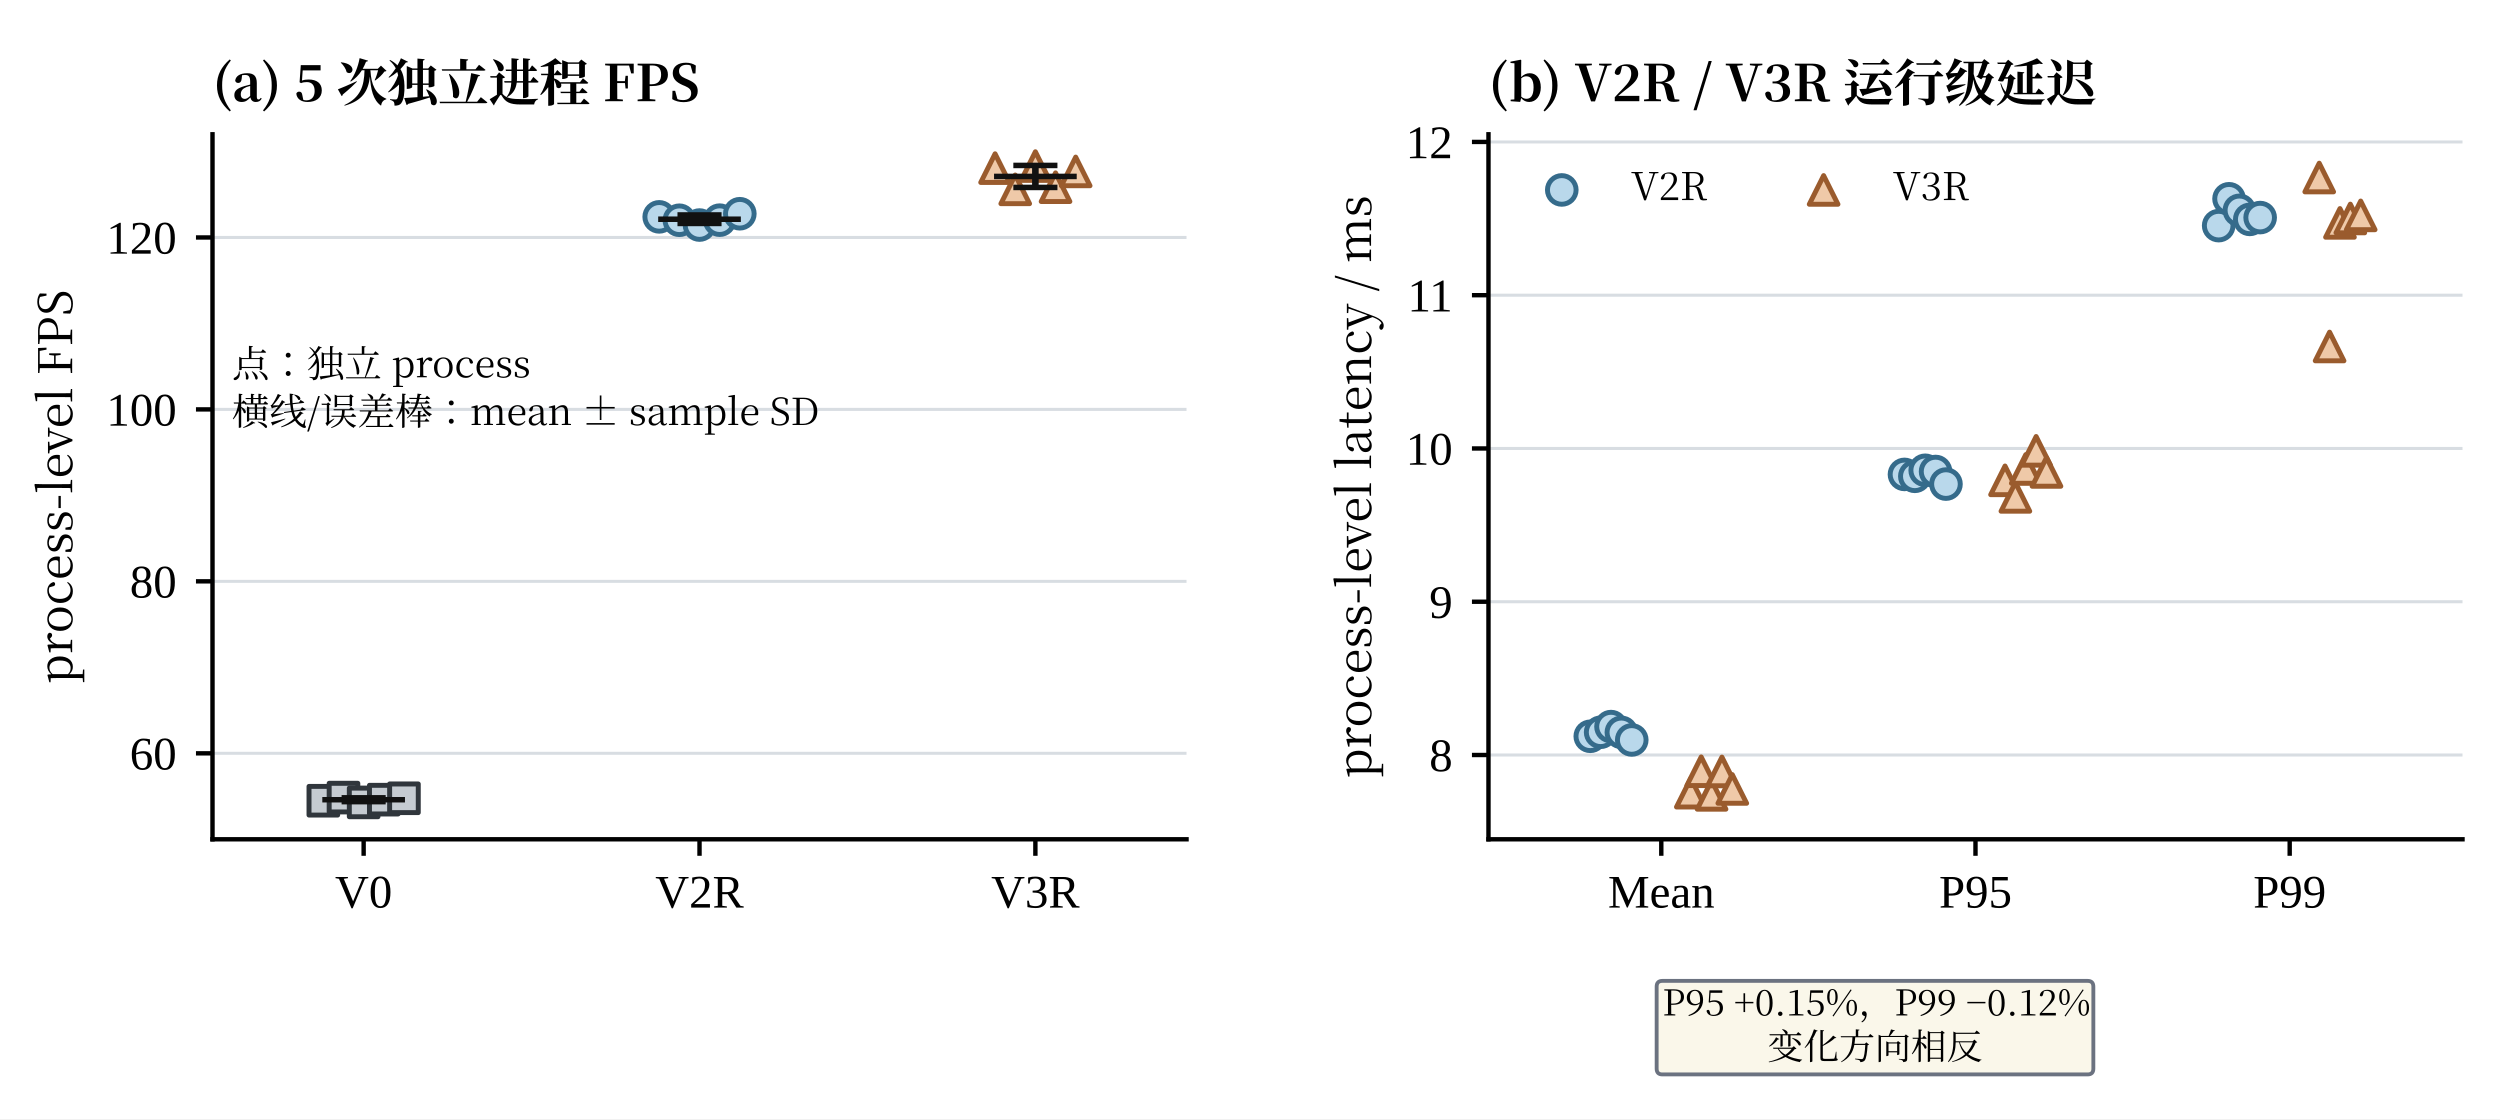
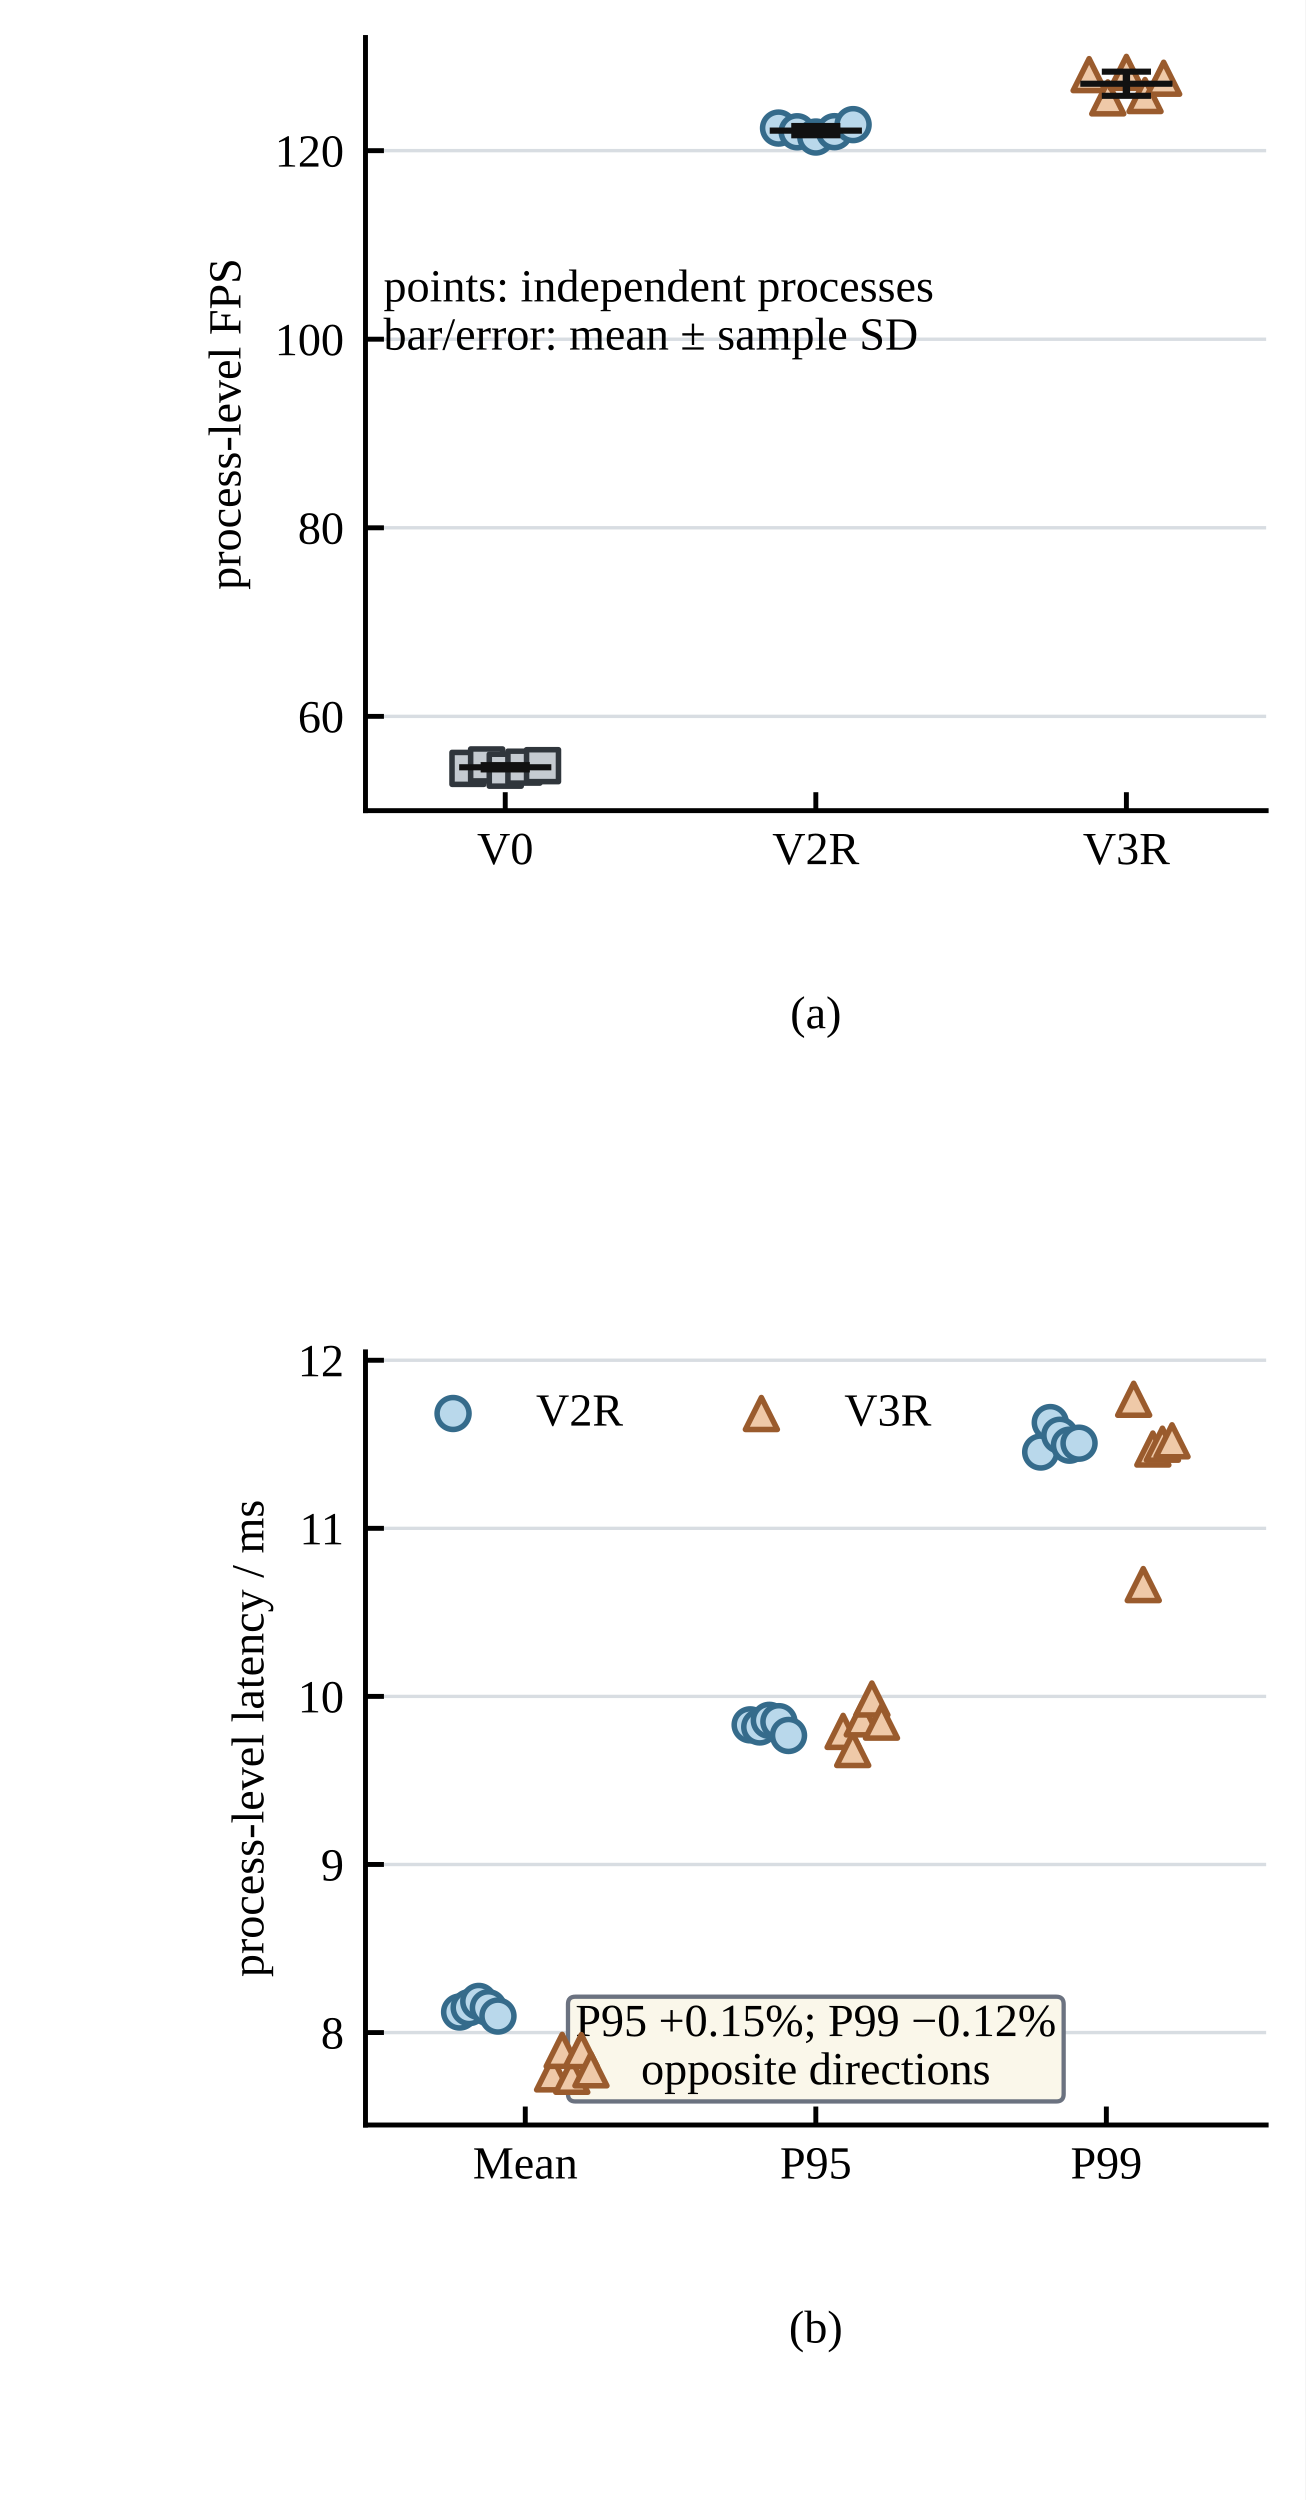
- <svg xmlns="http://www.w3.org/2000/svg" xmlns:xlink="http://www.w3.org/1999/xlink" width="453.6pt" height="203.04pt" viewBox="0 0 453.6 203.04" version="1.1">
+ <svg xmlns="http://www.w3.org/2000/svg" xmlns:xlink="http://www.w3.org/1999/xlink" width="212.4pt" height="406.8pt" viewBox="0 0 212.4 406.8" version="1.1">
  <defs>
    <style type="text/css">*{stroke-linejoin: round; stroke-linecap: butt}</style>
  </defs>
  <g id="figure_1">
    <g id="patch_1">
-       <path d="M 0 203.04 L 453.6 203.04 L 453.6 0 L 0 0 z " style="fill: #ffffff" />
+       <path d="M 0 406.8 L 212.4 406.8 L 212.4 0 L 0 0 z " style="fill: #ffffff" />
    </g>
    <g id="axes_1">
      <g id="patch_2">
-         <path d="M 38.556 152.28 L 215.283 152.28 L 215.283 24.365 L 38.556 24.365 z " style="fill: #ffffff" />
+         <path d="M 59.472 131.909 L 206.028 131.909 L 206.028 6.102 L 59.472 6.102 z " style="fill: #ffffff" />
      </g>
      <g id="matplotlib.axis_1">
        <g id="xtick_1">
          <g id="line2d_1">
            <defs>
-               <path id="ma5ec63868d" d="M 0 0 L 0 3 " style="stroke: #000000; stroke-width: 0.8" />
+               <path id="m0023234e5d" d="M 0 0 L 0 -3 " style="stroke: #000000; stroke-width: 0.8" />
            </defs>
            <g>
-               <use xlink:href="#ma5ec63868d" x="65.979" y="152.28" style="stroke: #000000; stroke-width: 0.8" />
+               <use xlink:href="#m0023234e5d" x="82.213" y="131.909" style="stroke: #000000; stroke-width: 0.8" />
            </g>
          </g>
          <g id="text_1">
-             <text style="font: 8.5px 'Liberation Serif'; text-anchor: middle" x="65.979" y="164.678" transform="rotate(-0, 65.9792, 164.6782)">V0</text>
+             <text style="font: 7.5px 'Liberation Serif'; text-anchor: middle" x="82.213" y="140.613" transform="rotate(-0, 82.21345, 140.613)">V0</text>
          </g>
        </g>
        <g id="xtick_2">
          <g id="line2d_2">
            <g>
-               <use xlink:href="#ma5ec63868d" x="126.92" y="152.28" style="stroke: #000000; stroke-width: 0.8" />
+               <use xlink:href="#m0023234e5d" x="132.75" y="131.909" style="stroke: #000000; stroke-width: 0.8" />
            </g>
          </g>
          <g id="text_2">
-             <text style="font: 8.5px 'Liberation Serif'; text-anchor: middle" x="126.92" y="164.678" transform="rotate(-0, 126.9196, 164.6782)">V2R</text>
+             <text style="font: 7.5px 'Liberation Serif'; text-anchor: middle" x="132.75" y="140.613" transform="rotate(-0, 132.75, 140.613)">V2R</text>
          </g>
        </g>
        <g id="xtick_3">
          <g id="line2d_3">
            <g>
-               <use xlink:href="#ma5ec63868d" x="187.86" y="152.28" style="stroke: #000000; stroke-width: 0.8" />
+               <use xlink:href="#m0023234e5d" x="183.287" y="131.909" style="stroke: #000000; stroke-width: 0.8" />
            </g>
          </g>
          <g id="text_3">
-             <text style="font: 8.5px 'Liberation Serif'; text-anchor: middle" x="187.86" y="164.678" transform="rotate(-0, 187.8601, 164.6782)">V3R</text>
+             <text style="font: 7.5px 'Liberation Serif'; text-anchor: middle" x="183.287" y="140.613" transform="rotate(-0, 183.2866, 140.613)">V3R</text>
          </g>
        </g>
      </g>
      <g id="matplotlib.axis_2">
        <g id="ytick_1">
          <g id="line2d_4">
-             <path d="M 38.556 136.681 L 215.283 136.681 " clip-path="url(#pd554167b15)" style="fill: none; stroke: #d8dde2; stroke-width: 0.55; stroke-linecap: square" />
+             <path d="M 59.472 116.566 L 206.028 116.566 " clip-path="url(#p6557d87ed0)" style="fill: none; stroke: #d8dde2; stroke-width: 0.55; stroke-linecap: square" />
          </g>
          <g id="line2d_5">
            <defs>
-               <path id="m81c43b82bd" d="M 0 0 L -3 0 " style="stroke: #000000; stroke-width: 0.8" />
+               <path id="m6fb8952f0e" d="M 0 0 L 3 0 " style="stroke: #000000; stroke-width: 0.8" />
            </defs>
            <g>
-               <use xlink:href="#m81c43b82bd" x="38.556" y="136.681" style="stroke: #000000; stroke-width: 0.8" />
+               <use xlink:href="#m6fb8952f0e" x="59.472" y="116.566" style="stroke: #000000; stroke-width: 0.8" />
            </g>
          </g>
          <g id="text_4">
-             <text style="font: 8.5px 'Liberation Serif'; text-anchor: end" x="32.056" y="139.63" transform="rotate(-0, 32.056, 139.6297)">60</text>
+             <text style="font: 7.5px 'Liberation Serif'; text-anchor: end" x="55.972" y="119.169" transform="rotate(-0, 55.972, 119.1685)">60</text>
          </g>
        </g>
        <g id="ytick_2">
          <g id="line2d_6">
-             <path d="M 38.556 105.482 L 215.283 105.482 " clip-path="url(#pd554167b15)" style="fill: none; stroke: #d8dde2; stroke-width: 0.55; stroke-linecap: square" />
+             <path d="M 59.472 85.882 L 206.028 85.882 " clip-path="url(#p6557d87ed0)" style="fill: none; stroke: #d8dde2; stroke-width: 0.55; stroke-linecap: square" />
          </g>
          <g id="line2d_7">
            <g>
-               <use xlink:href="#m81c43b82bd" x="38.556" y="105.482" style="stroke: #000000; stroke-width: 0.8" />
+               <use xlink:href="#m6fb8952f0e" x="59.472" y="85.882" style="stroke: #000000; stroke-width: 0.8" />
            </g>
          </g>
          <g id="text_5">
-             <text style="font: 8.5px 'Liberation Serif'; text-anchor: end" x="32.056" y="108.431" transform="rotate(-0, 32.056, 108.4309)">80</text>
+             <text style="font: 7.5px 'Liberation Serif'; text-anchor: end" x="55.972" y="88.484" transform="rotate(-0, 55.972, 88.48399)">80</text>
          </g>
        </g>
        <g id="ytick_3">
          <g id="line2d_8">
-             <path d="M 38.556 74.283 L 215.283 74.283 " clip-path="url(#pd554167b15)" style="fill: none; stroke: #d8dde2; stroke-width: 0.55; stroke-linecap: square" />
+             <path d="M 59.472 55.197 L 206.028 55.197 " clip-path="url(#p6557d87ed0)" style="fill: none; stroke: #d8dde2; stroke-width: 0.55; stroke-linecap: square" />
          </g>
          <g id="line2d_9">
            <g>
-               <use xlink:href="#m81c43b82bd" x="38.556" y="74.283" style="stroke: #000000; stroke-width: 0.8" />
+               <use xlink:href="#m6fb8952f0e" x="59.472" y="55.197" style="stroke: #000000; stroke-width: 0.8" />
            </g>
          </g>
          <g id="text_6">
-             <text style="font: 8.5px 'Liberation Serif'; text-anchor: end" x="32.056" y="77.232" transform="rotate(-0, 32.056, 77.23203)">100</text>
+             <text style="font: 7.5px 'Liberation Serif'; text-anchor: end" x="55.972" y="57.799" transform="rotate(-0, 55.972, 57.79943)">100</text>
          </g>
        </g>
        <g id="ytick_4">
          <g id="line2d_10">
-             <path d="M 38.556 43.084 L 215.283 43.084 " clip-path="url(#pd554167b15)" style="fill: none; stroke: #d8dde2; stroke-width: 0.55; stroke-linecap: square" />
+             <path d="M 59.472 24.513 L 206.028 24.513 " clip-path="url(#p6557d87ed0)" style="fill: none; stroke: #d8dde2; stroke-width: 0.55; stroke-linecap: square" />
          </g>
          <g id="line2d_11">
            <g>
-               <use xlink:href="#m81c43b82bd" x="38.556" y="43.084" style="stroke: #000000; stroke-width: 0.8" />
+               <use xlink:href="#m6fb8952f0e" x="59.472" y="24.513" style="stroke: #000000; stroke-width: 0.8" />
            </g>
          </g>
          <g id="text_7">
-             <text style="font: 8.5px 'Liberation Serif'; text-anchor: end" x="32.056" y="46.033" transform="rotate(-0, 32.056, 46.0332)">120</text>
+             <text style="font: 7.5px 'Liberation Serif'; text-anchor: end" x="55.972" y="27.115" transform="rotate(-0, 55.972, 27.11488)">120</text>
          </g>
        </g>
        <g id="text_8">
-           <text style="font: 8.5px 'Noto Serif CJK JP'; text-anchor: middle" x="13.096" y="88.322" transform="rotate(-90, 13.096, 88.3224)">process-level FPS</text>
+           <text style="font: 7.5px 'Liberation Serif'; text-anchor: middle" x="39.125" y="69.005" transform="rotate(-90, 39.12473, 69.00533)">process-level FPS</text>
        </g>
      </g>
      <g id="patch_3">
-         <path d="M 38.556 152.28 L 38.556 24.365 " style="fill: none; stroke: #000000; stroke-width: 0.8; stroke-linejoin: miter; stroke-linecap: square" />
+         <path d="M 59.472 131.909 L 59.472 6.102 " style="fill: none; stroke: #000000; stroke-width: 0.8; stroke-linejoin: miter; stroke-linecap: square" />
      </g>
      <g id="patch_4">
-         <path d="M 38.556 152.28 L 215.283 152.28 " style="fill: none; stroke: #000000; stroke-width: 0.8; stroke-linejoin: miter; stroke-linecap: square" />
+         <path d="M 59.472 131.909 L 206.028 131.909 " style="fill: none; stroke: #000000; stroke-width: 0.8; stroke-linejoin: miter; stroke-linecap: square" />
      </g>
      <g id="text_9">
-         <text style="font: 6.8px 'Noto Serif CJK JP'" transform="translate(42.09054 68.45136)">点：独立 process</text>
-         <text style="font: 6.8px 'Noto Serif CJK JP'" transform="translate(42.09054 77.11456)">横线/误差棒：mean ± sample SD</text>
+         <text style="font: 7.5px 'Liberation Serif'" transform="translate(62.40312 49.0483)">points: independent processes</text>
+         <text style="font: 7.5px 'Liberation Serif'" transform="translate(62.40312 56.89072)">bar/error: mean ± sample SD</text>
      </g>
      <g id="text_10">
-         <text style="font: 700 9.2px 'Noto Serif CJK JP'; text-anchor: start" x="38.556" y="18.365" transform="rotate(-0, 38.556, 18.3648)">(a) 5 次独立进程 FPS</text>
+         <text style="font: 7.5px 'Liberation Serif'; text-anchor: middle" x="132.75" y="167.307" transform="rotate(-0, 132.75, 167.3066)">(a)</text>
      </g>
      <g id="PathCollection_1">
        <defs>
          <path id="mb39c9f83b5" d="M -2.598 2.598 L 2.598 2.598 L 2.598 -2.598 L -2.598 -2.598 z " style="stroke: #30363c; stroke-width: 0.9" />
        </defs>
-         <g clip-path="url(#pd554167b15)">
-           <use xlink:href="#mb39c9f83b5" x="58.666" y="145.286" style="fill: #c5cbd1; stroke: #30363c; stroke-width: 0.9" />
-           <use xlink:href="#mb39c9f83b5" x="62.323" y="144.72" style="fill: #c5cbd1; stroke: #30363c; stroke-width: 0.9" />
-           <use xlink:href="#mb39c9f83b5" x="65.979" y="145.589" style="fill: #c5cbd1; stroke: #30363c; stroke-width: 0.9" />
-           <use xlink:href="#mb39c9f83b5" x="69.636" y="145.086" style="fill: #c5cbd1; stroke: #30363c; stroke-width: 0.9" />
-           <use xlink:href="#mb39c9f83b5" x="73.292" y="144.841" style="fill: #c5cbd1; stroke: #30363c; stroke-width: 0.9" />
+         <g clip-path="url(#p6557d87ed0)">
+           <use xlink:href="#mb39c9f83b5" x="76.149" y="125.03" style="fill: #c5cbd1; stroke: #30363c; stroke-width: 0.9" />
+           <use xlink:href="#mb39c9f83b5" x="79.181" y="124.473" style="fill: #c5cbd1; stroke: #30363c; stroke-width: 0.9" />
+           <use xlink:href="#mb39c9f83b5" x="82.213" y="125.328" style="fill: #c5cbd1; stroke: #30363c; stroke-width: 0.9" />
+           <use xlink:href="#mb39c9f83b5" x="85.246" y="124.833" style="fill: #c5cbd1; stroke: #30363c; stroke-width: 0.9" />
+           <use xlink:href="#mb39c9f83b5" x="88.278" y="124.592" style="fill: #c5cbd1; stroke: #30363c; stroke-width: 0.9" />
        </g>
      </g>
      <g id="PathCollection_2">
        <defs>
          <path id="m1eaa65efd5" d="M 0 2.598 C 0.689 2.598 1.35 2.324 1.837 1.837 C 2.324 1.35 2.598 0.689 2.598 0 C 2.598 -0.689 2.324 -1.35 1.837 -1.837 C 1.35 -2.324 0.689 -2.598 0 -2.598 C -0.689 -2.598 -1.35 -2.324 -1.837 -1.837 C -2.324 -1.35 -2.598 -0.689 -2.598 0 C -2.598 0.689 -2.324 1.35 -1.837 1.837 C -1.35 2.324 -0.689 2.598 0 2.598 z " style="stroke: #356b8b; stroke-width: 0.9" />
        </defs>
-         <g clip-path="url(#pd554167b15)">
-           <use xlink:href="#m1eaa65efd5" x="119.607" y="39.347" style="fill: #b9d8eb; stroke: #356b8b; stroke-width: 0.9" />
-           <use xlink:href="#m1eaa65efd5" x="123.263" y="39.962" style="fill: #b9d8eb; stroke: #356b8b; stroke-width: 0.9" />
-           <use xlink:href="#m1eaa65efd5" x="126.92" y="40.833" style="fill: #b9d8eb; stroke: #356b8b; stroke-width: 0.9" />
-           <use xlink:href="#m1eaa65efd5" x="130.576" y="39.946" style="fill: #b9d8eb; stroke: #356b8b; stroke-width: 0.9" />
-           <use xlink:href="#m1eaa65efd5" x="134.232" y="38.781" style="fill: #b9d8eb; stroke: #356b8b; stroke-width: 0.9" />
+         <g clip-path="url(#p6557d87ed0)">
+           <use xlink:href="#m1eaa65efd5" x="126.686" y="20.838" style="fill: #b9d8eb; stroke: #356b8b; stroke-width: 0.9" />
+           <use xlink:href="#m1eaa65efd5" x="129.718" y="21.442" style="fill: #b9d8eb; stroke: #356b8b; stroke-width: 0.9" />
+           <use xlink:href="#m1eaa65efd5" x="132.75" y="22.298" style="fill: #b9d8eb; stroke: #356b8b; stroke-width: 0.9" />
+           <use xlink:href="#m1eaa65efd5" x="135.782" y="21.426" style="fill: #b9d8eb; stroke: #356b8b; stroke-width: 0.9" />
+           <use xlink:href="#m1eaa65efd5" x="138.814" y="20.28" style="fill: #b9d8eb; stroke: #356b8b; stroke-width: 0.9" />
        </g>
      </g>
      <g id="PathCollection_3">
        <defs>
          <path id="mf239c892d5" d="M 0 -2.598 L -2.598 2.598 L 2.598 2.598 z " style="stroke: #9a5b2d; stroke-width: 0.9" />
        </defs>
-         <g clip-path="url(#pd554167b15)">
-           <use xlink:href="#mf239c892d5" x="180.547" y="30.505" style="fill: #efc9a8; stroke: #9a5b2d; stroke-width: 0.9" />
-           <use xlink:href="#mf239c892d5" x="184.204" y="34.356" style="fill: #efc9a8; stroke: #9a5b2d; stroke-width: 0.9" />
-           <use xlink:href="#mf239c892d5" x="187.86" y="30.135" style="fill: #efc9a8; stroke: #9a5b2d; stroke-width: 0.9" />
-           <use xlink:href="#mf239c892d5" x="191.517" y="33.965" style="fill: #efc9a8; stroke: #9a5b2d; stroke-width: 0.9" />
-           <use xlink:href="#mf239c892d5" x="195.173" y="31.103" style="fill: #efc9a8; stroke: #9a5b2d; stroke-width: 0.9" />
+         <g clip-path="url(#p6557d87ed0)">
+           <use xlink:href="#mf239c892d5" x="177.222" y="12.141" style="fill: #efc9a8; stroke: #9a5b2d; stroke-width: 0.9" />
+           <use xlink:href="#mf239c892d5" x="180.254" y="15.928" style="fill: #efc9a8; stroke: #9a5b2d; stroke-width: 0.9" />
+           <use xlink:href="#mf239c892d5" x="183.287" y="11.777" style="fill: #efc9a8; stroke: #9a5b2d; stroke-width: 0.9" />
+           <use xlink:href="#mf239c892d5" x="186.319" y="15.544" style="fill: #efc9a8; stroke: #9a5b2d; stroke-width: 0.9" />
+           <use xlink:href="#mf239c892d5" x="189.351" y="12.729" style="fill: #efc9a8; stroke: #9a5b2d; stroke-width: 0.9" />
        </g>
      </g>
      <g id="LineCollection_1">
-         <path d="M 65.979 145.453 L 65.979 144.756 " clip-path="url(#pd554167b15)" style="fill: none; stroke: #111111; stroke-width: 1.2" />
+         <path d="M 82.213 125.194 L 82.213 124.509 " clip-path="url(#p6557d87ed0)" style="fill: none; stroke: #111111; stroke-width: 1.2" />
      </g>
      <g id="line2d_12">
        <defs>
          <path id="meb54582b53" d="M 4 0 L -4 -0 " style="stroke: #111111" />
        </defs>
-         <g clip-path="url(#pd554167b15)">
-           <use xlink:href="#meb54582b53" x="65.979" y="145.453" style="fill: #111111; stroke: #111111" />
+         <g clip-path="url(#p6557d87ed0)">
+           <use xlink:href="#meb54582b53" x="82.213" y="125.194" style="fill: #111111; stroke: #111111" />
        </g>
      </g>
      <g id="line2d_13">
-         <g clip-path="url(#pd554167b15)">
-           <use xlink:href="#meb54582b53" x="65.979" y="144.756" style="fill: #111111; stroke: #111111" />
+         <g clip-path="url(#p6557d87ed0)">
+           <use xlink:href="#meb54582b53" x="82.213" y="124.509" style="fill: #111111; stroke: #111111" />
        </g>
      </g>
      <g id="LineCollection_2">
-         <path d="M 126.92 40.541 L 126.92 39.006 " clip-path="url(#pd554167b15)" style="fill: none; stroke: #111111; stroke-width: 1.2" />
+         <path d="M 132.75 22.011 L 132.75 20.502 " clip-path="url(#p6557d87ed0)" style="fill: none; stroke: #111111; stroke-width: 1.2" />
      </g>
      <g id="line2d_14">
-         <g clip-path="url(#pd554167b15)">
-           <use xlink:href="#meb54582b53" x="126.92" y="40.541" style="fill: #111111; stroke: #111111" />
+         <g clip-path="url(#p6557d87ed0)">
+           <use xlink:href="#meb54582b53" x="132.75" y="22.011" style="fill: #111111; stroke: #111111" />
        </g>
      </g>
      <g id="line2d_15">
-         <g clip-path="url(#pd554167b15)">
-           <use xlink:href="#meb54582b53" x="126.92" y="39.006" style="fill: #111111; stroke: #111111" />
+         <g clip-path="url(#p6557d87ed0)">
+           <use xlink:href="#meb54582b53" x="132.75" y="20.502" style="fill: #111111; stroke: #111111" />
        </g>
      </g>
      <g id="LineCollection_3">
-         <path d="M 187.86 34.008 L 187.86 30.017 " clip-path="url(#pd554167b15)" style="fill: none; stroke: #111111; stroke-width: 1.2" />
+         <path d="M 183.287 15.587 L 183.287 11.661 " clip-path="url(#p6557d87ed0)" style="fill: none; stroke: #111111; stroke-width: 1.2" />
      </g>
      <g id="line2d_16">
-         <g clip-path="url(#pd554167b15)">
-           <use xlink:href="#meb54582b53" x="187.86" y="34.008" style="fill: #111111; stroke: #111111" />
+         <g clip-path="url(#p6557d87ed0)">
+           <use xlink:href="#meb54582b53" x="183.287" y="15.587" style="fill: #111111; stroke: #111111" />
        </g>
      </g>
      <g id="line2d_17">
-         <g clip-path="url(#pd554167b15)">
-           <use xlink:href="#meb54582b53" x="187.86" y="30.017" style="fill: #111111; stroke: #111111" />
+         <g clip-path="url(#p6557d87ed0)">
+           <use xlink:href="#meb54582b53" x="183.287" y="11.661" style="fill: #111111; stroke: #111111" />
        </g>
      </g>
      <g id="line2d_18">
        <defs>
          <path id="m5e4b1f6587" d="M 7.5 0 L -7.5 -0 " style="stroke: #111111" />
        </defs>
-         <g clip-path="url(#pd554167b15)">
-           <use xlink:href="#m5e4b1f6587" x="65.979" y="145.104" style="fill: #111111; stroke: #111111" />
+         <g clip-path="url(#p6557d87ed0)">
+           <use xlink:href="#m5e4b1f6587" x="82.213" y="124.851" style="fill: #111111; stroke: #111111" />
        </g>
      </g>
      <g id="line2d_19">
-         <g clip-path="url(#pd554167b15)">
-           <use xlink:href="#m5e4b1f6587" x="126.92" y="39.774" style="fill: #111111; stroke: #111111" />
+         <g clip-path="url(#p6557d87ed0)">
+           <use xlink:href="#m5e4b1f6587" x="132.75" y="21.257" style="fill: #111111; stroke: #111111" />
        </g>
      </g>
      <g id="line2d_20">
-         <g clip-path="url(#pd554167b15)">
-           <use xlink:href="#m5e4b1f6587" x="187.86" y="32.013" style="fill: #111111; stroke: #111111" />
+         <g clip-path="url(#p6557d87ed0)">
+           <use xlink:href="#m5e4b1f6587" x="183.287" y="13.624" style="fill: #111111; stroke: #111111" />
        </g>
      </g>
    </g>
    <g id="axes_2">
      <g id="patch_5">
-         <path d="M 270.069 152.28 L 446.796 152.28 L 446.796 24.365 L 270.069 24.365 z " style="fill: #ffffff" />
+         <path d="M 59.472 345.78 L 206.028 345.78 L 206.028 219.973 L 59.472 219.973 z " style="fill: #ffffff" />
      </g>
      <g id="matplotlib.axis_3">
        <g id="xtick_4">
          <g id="line2d_21">
            <g>
-               <use xlink:href="#ma5ec63868d" x="301.424" y="152.28" style="stroke: #000000; stroke-width: 0.8" />
+               <use xlink:href="#m0023234e5d" x="85.474" y="345.78" style="stroke: #000000; stroke-width: 0.8" />
            </g>
          </g>
          <g id="text_11">
-             <text style="font: 8.5px 'Liberation Serif'; text-anchor: middle" x="301.424" y="164.678" transform="rotate(-0, 301.4236, 164.6782)">Mean</text>
+             <text style="font: 7.5px 'Liberation Serif'; text-anchor: middle" x="85.474" y="354.484" transform="rotate(-0, 85.47387, 354.4843)">Mean</text>
          </g>
        </g>
        <g id="xtick_5">
          <g id="line2d_22">
            <g>
-               <use xlink:href="#ma5ec63868d" x="358.432" y="152.28" style="stroke: #000000; stroke-width: 0.8" />
+               <use xlink:href="#m0023234e5d" x="132.75" y="345.78" style="stroke: #000000; stroke-width: 0.8" />
            </g>
          </g>
          <g id="text_12">
-             <text style="font: 8.5px 'Liberation Serif'; text-anchor: middle" x="358.432" y="164.678" transform="rotate(-0, 358.4324, 164.6782)">P95</text>
+             <text style="font: 7.5px 'Liberation Serif'; text-anchor: middle" x="132.75" y="354.484" transform="rotate(-0, 132.75, 354.4843)">P95</text>
          </g>
        </g>
        <g id="xtick_6">
          <g id="line2d_23">
            <g>
-               <use xlink:href="#ma5ec63868d" x="415.441" y="152.28" style="stroke: #000000; stroke-width: 0.8" />
+               <use xlink:href="#m0023234e5d" x="180.026" y="345.78" style="stroke: #000000; stroke-width: 0.8" />
            </g>
          </g>
          <g id="text_13">
-             <text style="font: 8.5px 'Liberation Serif'; text-anchor: middle" x="415.441" y="164.678" transform="rotate(-0, 415.4412, 164.6782)">P99</text>
+             <text style="font: 7.5px 'Liberation Serif'; text-anchor: middle" x="180.026" y="354.484" transform="rotate(-0, 180.0261, 354.4843)">P99</text>
          </g>
        </g>
      </g>
      <g id="matplotlib.axis_4">
        <g id="ytick_5">
          <g id="line2d_24">
-             <path d="M 270.069 136.986 L 446.796 136.986 " clip-path="url(#p91ce5351c6)" style="fill: none; stroke: #d8dde2; stroke-width: 0.55; stroke-linecap: square" />
+             <path d="M 59.472 330.738 L 206.028 330.738 " clip-path="url(#pc40ddb8325)" style="fill: none; stroke: #d8dde2; stroke-width: 0.55; stroke-linecap: square" />
          </g>
          <g id="line2d_25">
            <g>
-               <use xlink:href="#m81c43b82bd" x="270.069" y="136.986" style="stroke: #000000; stroke-width: 0.8" />
+               <use xlink:href="#m6fb8952f0e" x="59.472" y="330.738" style="stroke: #000000; stroke-width: 0.8" />
            </g>
          </g>
          <g id="text_14">
-             <text style="font: 8.5px 'Liberation Serif'; text-anchor: end" x="263.569" y="139.935" transform="rotate(-0, 263.5687, 139.9349)">8</text>
+             <text style="font: 7.5px 'Liberation Serif'; text-anchor: end" x="55.972" y="333.34" transform="rotate(-0, 55.972, 333.34)">8</text>
          </g>
        </g>
        <g id="ytick_6">
          <g id="line2d_26">
-             <path d="M 270.069 109.178 L 446.796 109.178 " clip-path="url(#p91ce5351c6)" style="fill: none; stroke: #d8dde2; stroke-width: 0.55; stroke-linecap: square" />
+             <path d="M 59.472 303.389 L 206.028 303.389 " clip-path="url(#pc40ddb8325)" style="fill: none; stroke: #d8dde2; stroke-width: 0.55; stroke-linecap: square" />
          </g>
          <g id="line2d_27">
            <g>
-               <use xlink:href="#m81c43b82bd" x="270.069" y="109.178" style="stroke: #000000; stroke-width: 0.8" />
+               <use xlink:href="#m6fb8952f0e" x="59.472" y="303.389" style="stroke: #000000; stroke-width: 0.8" />
            </g>
          </g>
          <g id="text_15">
-             <text style="font: 8.5px 'Liberation Serif'; text-anchor: end" x="263.569" y="112.127" transform="rotate(-0, 263.5687, 112.1272)">9</text>
+             <text style="font: 7.5px 'Liberation Serif'; text-anchor: end" x="55.972" y="305.991" transform="rotate(-0, 55.972, 305.9908)">9</text>
          </g>
        </g>
        <g id="ytick_7">
          <g id="line2d_28">
-             <path d="M 270.069 81.37 L 446.796 81.37 " clip-path="url(#p91ce5351c6)" style="fill: none; stroke: #d8dde2; stroke-width: 0.55; stroke-linecap: square" />
+             <path d="M 59.472 276.039 L 206.028 276.039 " clip-path="url(#pc40ddb8325)" style="fill: none; stroke: #d8dde2; stroke-width: 0.55; stroke-linecap: square" />
          </g>
          <g id="line2d_29">
            <g>
-               <use xlink:href="#m81c43b82bd" x="270.069" y="81.37" style="stroke: #000000; stroke-width: 0.8" />
+               <use xlink:href="#m6fb8952f0e" x="59.472" y="276.039" style="stroke: #000000; stroke-width: 0.8" />
            </g>
          </g>
          <g id="text_16">
-             <text style="font: 8.5px 'Liberation Serif'; text-anchor: end" x="263.569" y="84.32" transform="rotate(-0, 263.5687, 84.31959)">10</text>
+             <text style="font: 7.5px 'Liberation Serif'; text-anchor: end" x="55.972" y="278.641" transform="rotate(-0, 55.972, 278.6415)">10</text>
          </g>
        </g>
        <g id="ytick_8">
          <g id="line2d_30">
-             <path d="M 270.069 53.563 L 446.796 53.563 " clip-path="url(#p91ce5351c6)" style="fill: none; stroke: #d8dde2; stroke-width: 0.55; stroke-linecap: square" />
+             <path d="M 59.472 248.69 L 206.028 248.69 " clip-path="url(#pc40ddb8325)" style="fill: none; stroke: #d8dde2; stroke-width: 0.55; stroke-linecap: square" />
          </g>
          <g id="line2d_31">
            <g>
-               <use xlink:href="#m81c43b82bd" x="270.069" y="53.563" style="stroke: #000000; stroke-width: 0.8" />
+               <use xlink:href="#m6fb8952f0e" x="59.472" y="248.69" style="stroke: #000000; stroke-width: 0.8" />
            </g>
          </g>
          <g id="text_17">
-             <text style="font: 8.5px 'Liberation Serif'; text-anchor: end" x="263.569" y="56.512" transform="rotate(-0, 263.5687, 56.51194)">11</text>
+             <text style="font: 7.5px 'Liberation Serif'; text-anchor: end" x="55.972" y="251.292" transform="rotate(-0, 55.972, 251.2922)">11</text>
          </g>
        </g>
        <g id="ytick_9">
          <g id="line2d_32">
-             <path d="M 270.069 25.755 L 446.796 25.755 " clip-path="url(#p91ce5351c6)" style="fill: none; stroke: #d8dde2; stroke-width: 0.55; stroke-linecap: square" />
+             <path d="M 59.472 221.341 L 206.028 221.341 " clip-path="url(#pc40ddb8325)" style="fill: none; stroke: #d8dde2; stroke-width: 0.55; stroke-linecap: square" />
          </g>
          <g id="line2d_33">
            <g>
-               <use xlink:href="#m81c43b82bd" x="270.069" y="25.755" style="stroke: #000000; stroke-width: 0.8" />
+               <use xlink:href="#m6fb8952f0e" x="59.472" y="221.341" style="stroke: #000000; stroke-width: 0.8" />
            </g>
          </g>
          <g id="text_18">
-             <text style="font: 8.5px 'Liberation Serif'; text-anchor: end" x="263.569" y="28.704" transform="rotate(-0, 263.5687, 28.70428)">12</text>
+             <text style="font: 7.5px 'Liberation Serif'; text-anchor: end" x="55.972" y="223.943" transform="rotate(-0, 55.972, 223.9429)">12</text>
          </g>
        </g>
        <g id="text_19">
-           <text style="font: 8.5px 'Noto Serif CJK JP'; text-anchor: middle" x="248.766" y="88.322" transform="rotate(-90, 248.7658, 88.3224)">process-level latency / ms</text>
+           <text style="font: 7.5px 'Liberation Serif'; text-anchor: middle" x="42.854" y="282.877" transform="rotate(-90, 42.85364, 282.8767)">process-level latency / ms</text>
        </g>
      </g>
      <g id="patch_6">
-         <path d="M 270.069 152.28 L 270.069 24.365 " style="fill: none; stroke: #000000; stroke-width: 0.8; stroke-linejoin: miter; stroke-linecap: square" />
+         <path d="M 59.472 345.78 L 59.472 219.973 " style="fill: none; stroke: #000000; stroke-width: 0.8; stroke-linejoin: miter; stroke-linecap: square" />
      </g>
      <g id="patch_7">
-         <path d="M 270.069 152.28 L 446.796 152.28 " style="fill: none; stroke: #000000; stroke-width: 0.8; stroke-linejoin: miter; stroke-linecap: square" />
+         <path d="M 59.472 345.78 L 206.028 345.78 " style="fill: none; stroke: #000000; stroke-width: 0.8; stroke-linejoin: miter; stroke-linecap: square" />
      </g>
      <g id="text_20">
-         <text style="font: 700 9.2px 'Noto Serif CJK JP'; text-anchor: start" x="270.069" y="18.365" transform="rotate(-0, 270.0687, 18.3648)">(b) V2R / V3R 运行级延迟</text>
+         <g id="patch_8">
+           <path d="M 93.623 341.948 L 171.877 341.948 Q 173.077 341.948 173.077 340.748 L 173.077 326.104 Q 173.077 324.904 171.877 324.904 L 93.623 324.904 Q 92.423 324.904 92.423 326.104 L 92.423 340.748 Q 92.423 341.948 93.623 341.948 z " style="fill: #faf7ea; stroke: #6b7280; stroke-width: 0.7; stroke-linejoin: miter" />
+         </g>
+         <text style="font: 7.5px 'Liberation Serif'" transform="translate(93.62344 331.308)">P95 +0.15%; P99 −0.12%</text>
+         <text style="font: 7.5px 'Liberation Serif'" transform="translate(104.3168 339.1505)">opposite directions</text>
+       </g>
+       <g id="text_21">
+         <text style="font: 7.5px 'Liberation Serif'; text-anchor: middle" x="132.75" y="381.178" transform="rotate(-0, 132.75, 381.1779)">(b)</text>
      </g>
      <g id="PathCollection_4">
-         <g clip-path="url(#p91ce5351c6)">
-           <use xlink:href="#m1eaa65efd5" x="288.54" y="133.591" style="fill: #b9d8eb; stroke: #356b8b; stroke-width: 0.9" />
-           <use xlink:href="#m1eaa65efd5" x="290.421" y="132.859" style="fill: #b9d8eb; stroke: #356b8b; stroke-width: 0.9" />
-           <use xlink:href="#m1eaa65efd5" x="292.302" y="131.835" style="fill: #b9d8eb; stroke: #356b8b; stroke-width: 0.9" />
-           <use xlink:href="#m1eaa65efd5" x="294.183" y="132.882" style="fill: #b9d8eb; stroke: #356b8b; stroke-width: 0.9" />
-           <use xlink:href="#m1eaa65efd5" x="296.065" y="134.257" style="fill: #b9d8eb; stroke: #356b8b; stroke-width: 0.9" />
+         <g clip-path="url(#pc40ddb8325)">
+           <use xlink:href="#m1eaa65efd5" x="74.789" y="327.399" style="fill: #b9d8eb; stroke: #356b8b; stroke-width: 0.9" />
+           <use xlink:href="#m1eaa65efd5" x="76.35" y="326.679" style="fill: #b9d8eb; stroke: #356b8b; stroke-width: 0.9" />
+           <use xlink:href="#m1eaa65efd5" x="77.91" y="325.672" style="fill: #b9d8eb; stroke: #356b8b; stroke-width: 0.9" />
+           <use xlink:href="#m1eaa65efd5" x="79.47" y="326.702" style="fill: #b9d8eb; stroke: #356b8b; stroke-width: 0.9" />
+           <use xlink:href="#m1eaa65efd5" x="81.03" y="328.054" style="fill: #b9d8eb; stroke: #356b8b; stroke-width: 0.9" />
        </g>
      </g>
      <g id="PathCollection_5">
-         <g clip-path="url(#p91ce5351c6)">
-           <use xlink:href="#m1eaa65efd5" x="345.548" y="86.078" style="fill: #b9d8eb; stroke: #356b8b; stroke-width: 0.9" />
-           <use xlink:href="#m1eaa65efd5" x="347.43" y="86.422" style="fill: #b9d8eb; stroke: #356b8b; stroke-width: 0.9" />
-           <use xlink:href="#m1eaa65efd5" x="349.311" y="85.33" style="fill: #b9d8eb; stroke: #356b8b; stroke-width: 0.9" />
-           <use xlink:href="#m1eaa65efd5" x="351.192" y="85.551" style="fill: #b9d8eb; stroke: #356b8b; stroke-width: 0.9" />
-           <use xlink:href="#m1eaa65efd5" x="353.074" y="87.832" style="fill: #b9d8eb; stroke: #356b8b; stroke-width: 0.9" />
+         <g clip-path="url(#pc40ddb8325)">
+           <use xlink:href="#m1eaa65efd5" x="122.066" y="280.669" style="fill: #b9d8eb; stroke: #356b8b; stroke-width: 0.9" />
+           <use xlink:href="#m1eaa65efd5" x="123.626" y="281.008" style="fill: #b9d8eb; stroke: #356b8b; stroke-width: 0.9" />
+           <use xlink:href="#m1eaa65efd5" x="125.186" y="279.933" style="fill: #b9d8eb; stroke: #356b8b; stroke-width: 0.9" />
+           <use xlink:href="#m1eaa65efd5" x="126.746" y="280.151" style="fill: #b9d8eb; stroke: #356b8b; stroke-width: 0.9" />
+           <use xlink:href="#m1eaa65efd5" x="128.306" y="282.395" style="fill: #b9d8eb; stroke: #356b8b; stroke-width: 0.9" />
        </g>
      </g>
      <g id="PathCollection_6">
-         <g clip-path="url(#p91ce5351c6)">
-           <use xlink:href="#m1eaa65efd5" x="402.557" y="40.938" style="fill: #b9d8eb; stroke: #356b8b; stroke-width: 0.9" />
-           <use xlink:href="#m1eaa65efd5" x="404.438" y="36.067" style="fill: #b9d8eb; stroke: #356b8b; stroke-width: 0.9" />
-           <use xlink:href="#m1eaa65efd5" x="406.32" y="38.165" style="fill: #b9d8eb; stroke: #356b8b; stroke-width: 0.9" />
-           <use xlink:href="#m1eaa65efd5" x="408.201" y="39.806" style="fill: #b9d8eb; stroke: #356b8b; stroke-width: 0.9" />
-           <use xlink:href="#m1eaa65efd5" x="410.082" y="39.477" style="fill: #b9d8eb; stroke: #356b8b; stroke-width: 0.9" />
+         <g clip-path="url(#pc40ddb8325)">
+           <use xlink:href="#m1eaa65efd5" x="169.342" y="236.274" style="fill: #b9d8eb; stroke: #356b8b; stroke-width: 0.9" />
+           <use xlink:href="#m1eaa65efd5" x="170.902" y="231.482" style="fill: #b9d8eb; stroke: #356b8b; stroke-width: 0.9" />
+           <use xlink:href="#m1eaa65efd5" x="172.462" y="233.546" style="fill: #b9d8eb; stroke: #356b8b; stroke-width: 0.9" />
+           <use xlink:href="#m1eaa65efd5" x="174.022" y="235.16" style="fill: #b9d8eb; stroke: #356b8b; stroke-width: 0.9" />
+           <use xlink:href="#m1eaa65efd5" x="175.582" y="234.837" style="fill: #b9d8eb; stroke: #356b8b; stroke-width: 0.9" />
        </g>
      </g>
      <g id="PathCollection_7">
-         <g clip-path="url(#p91ce5351c6)">
-           <use xlink:href="#mf239c892d5" x="306.782" y="143.822" style="fill: #efc9a8; stroke: #9a5b2d; stroke-width: 0.9" />
-           <use xlink:href="#mf239c892d5" x="308.664" y="139.936" style="fill: #efc9a8; stroke: #9a5b2d; stroke-width: 0.9" />
-           <use xlink:href="#mf239c892d5" x="310.545" y="144.217" style="fill: #efc9a8; stroke: #9a5b2d; stroke-width: 0.9" />
-           <use xlink:href="#mf239c892d5" x="312.426" y="139.97" style="fill: #efc9a8; stroke: #9a5b2d; stroke-width: 0.9" />
-           <use xlink:href="#mf239c892d5" x="314.308" y="143.147" style="fill: #efc9a8; stroke: #9a5b2d; stroke-width: 0.9" />
+         <g clip-path="url(#pc40ddb8325)">
+           <use xlink:href="#mf239c892d5" x="89.918" y="337.462" style="fill: #efc9a8; stroke: #9a5b2d; stroke-width: 0.9" />
+           <use xlink:href="#mf239c892d5" x="91.478" y="333.639" style="fill: #efc9a8; stroke: #9a5b2d; stroke-width: 0.9" />
+           <use xlink:href="#mf239c892d5" x="93.038" y="337.85" style="fill: #efc9a8; stroke: #9a5b2d; stroke-width: 0.9" />
+           <use xlink:href="#mf239c892d5" x="94.598" y="333.673" style="fill: #efc9a8; stroke: #9a5b2d; stroke-width: 0.9" />
+           <use xlink:href="#mf239c892d5" x="96.158" y="336.797" style="fill: #efc9a8; stroke: #9a5b2d; stroke-width: 0.9" />
        </g>
      </g>
      <g id="PathCollection_8">
-         <g clip-path="url(#p91ce5351c6)">
-           <use xlink:href="#mf239c892d5" x="363.791" y="87.155" style="fill: #efc9a8; stroke: #9a5b2d; stroke-width: 0.9" />
-           <use xlink:href="#mf239c892d5" x="365.672" y="90.156" style="fill: #efc9a8; stroke: #9a5b2d; stroke-width: 0.9" />
-           <use xlink:href="#mf239c892d5" x="367.554" y="85.091" style="fill: #efc9a8; stroke: #9a5b2d; stroke-width: 0.9" />
-           <use xlink:href="#mf239c892d5" x="369.435" y="81.801" style="fill: #efc9a8; stroke: #9a5b2d; stroke-width: 0.9" />
-           <use xlink:href="#mf239c892d5" x="371.316" y="85.626" style="fill: #efc9a8; stroke: #9a5b2d; stroke-width: 0.9" />
+         <g clip-path="url(#pc40ddb8325)">
+           <use xlink:href="#mf239c892d5" x="137.194" y="281.729" style="fill: #efc9a8; stroke: #9a5b2d; stroke-width: 0.9" />
+           <use xlink:href="#mf239c892d5" x="138.754" y="284.68" style="fill: #efc9a8; stroke: #9a5b2d; stroke-width: 0.9" />
+           <use xlink:href="#mf239c892d5" x="140.314" y="279.699" style="fill: #efc9a8; stroke: #9a5b2d; stroke-width: 0.9" />
+           <use xlink:href="#mf239c892d5" x="141.874" y="276.463" style="fill: #efc9a8; stroke: #9a5b2d; stroke-width: 0.9" />
+           <use xlink:href="#mf239c892d5" x="143.434" y="280.224" style="fill: #efc9a8; stroke: #9a5b2d; stroke-width: 0.9" />
        </g>
      </g>
      <g id="PathCollection_9">
-         <g clip-path="url(#p91ce5351c6)">
-           <use xlink:href="#mf239c892d5" x="420.8" y="32.21" style="fill: #efc9a8; stroke: #9a5b2d; stroke-width: 0.9" />
-           <use xlink:href="#mf239c892d5" x="422.681" y="62.867" style="fill: #efc9a8; stroke: #9a5b2d; stroke-width: 0.9" />
-           <use xlink:href="#mf239c892d5" x="424.563" y="40.443" style="fill: #efc9a8; stroke: #9a5b2d; stroke-width: 0.9" />
-           <use xlink:href="#mf239c892d5" x="426.444" y="39.642" style="fill: #efc9a8; stroke: #9a5b2d; stroke-width: 0.9" />
-           <use xlink:href="#mf239c892d5" x="428.325" y="39.078" style="fill: #efc9a8; stroke: #9a5b2d; stroke-width: 0.9" />
+         <g clip-path="url(#pc40ddb8325)">
+           <use xlink:href="#mf239c892d5" x="184.47" y="227.689" style="fill: #efc9a8; stroke: #9a5b2d; stroke-width: 0.9" />
+           <use xlink:href="#mf239c892d5" x="186.03" y="257.841" style="fill: #efc9a8; stroke: #9a5b2d; stroke-width: 0.9" />
+           <use xlink:href="#mf239c892d5" x="187.59" y="235.787" style="fill: #efc9a8; stroke: #9a5b2d; stroke-width: 0.9" />
+           <use xlink:href="#mf239c892d5" x="189.15" y="234.999" style="fill: #efc9a8; stroke: #9a5b2d; stroke-width: 0.9" />
+           <use xlink:href="#mf239c892d5" x="190.711" y="234.444" style="fill: #efc9a8; stroke: #9a5b2d; stroke-width: 0.9" />
        </g>
      </g>
      <g id="legend_1">
        <g id="PathCollection_10">
          <g>
-             <use xlink:href="#m1eaa65efd5" x="283.369" y="34.462" style="fill: #b9d8eb; stroke: #356b8b; stroke-width: 0.9" />
-           </g>
-         </g>
-         <g id="text_21">
-           <text style="font: 7px 'Noto Serif CJK JP'; text-anchor: start" x="295.969" y="36.3" transform="rotate(-0, 295.9687, 36.2998)">V2R</text>
+             <use xlink:href="#m1eaa65efd5" x="73.722" y="230.005" style="fill: #b9d8eb; stroke: #356b8b; stroke-width: 0.9" />
+           </g>
+         </g>
+         <g id="text_22">
+           <text style="font: 7.5px 'Liberation Serif'; text-anchor: start" x="87.222" y="231.973" transform="rotate(-0, 87.222, 231.9733)">V2R</text>
        </g>
        <g id="PathCollection_11">
          <g>
-             <use xlink:href="#mf239c892d5" x="330.878" y="34.462" style="fill: #efc9a8; stroke: #9a5b2d; stroke-width: 0.9" />
-           </g>
-         </g>
-         <g id="text_22">
-           <text style="font: 7px 'Noto Serif CJK JP'; text-anchor: start" x="343.478" y="36.3" transform="rotate(-0, 343.4779, 36.2998)">V3R</text>
-         </g>
-       </g>
-     </g>
-     <g id="text_23">
-       <g id="patch_8">
-         <path d="M 301.624 194.943 L 378.776 194.943 Q 379.816 194.943 379.816 193.903 L 379.816 179.012 Q 379.816 177.972 378.776 177.972 L 301.624 177.972 Q 300.584 177.972 300.584 179.012 L 300.584 193.903 Q 300.584 194.943 301.624 194.943 z " style="fill: #faf7ea; stroke: #6b7280; stroke-width: 0.7; stroke-linejoin: miter" />
-       </g>
-       <text style="font: 6.5px 'Noto Serif CJK JP'" transform="translate(301.6235 184.2442)">P95 +0.15%，P99 −0.12%</text>
-       <text style="font: 6.5px 'Noto Serif CJK JP'" transform="translate(320.7 192.2132)">变化方向相反</text>
+             <use xlink:href="#mf239c892d5" x="123.891" y="230.005" style="fill: #efc9a8; stroke: #9a5b2d; stroke-width: 0.9" />
+           </g>
+         </g>
+         <g id="text_23">
+           <text style="font: 7.5px 'Liberation Serif'; text-anchor: start" x="137.391" y="231.973" transform="rotate(-0, 137.3911, 231.9733)">V3R</text>
+         </g>
+       </g>
    </g>
  </g>
  <defs>
-     <clipPath id="pd554167b15">
-       <rect x="38.556" y="24.365" width="176.727" height="127.915" />
+     <clipPath id="p6557d87ed0">
+       <rect x="59.472" y="6.102" width="146.556" height="125.807" />
    </clipPath>
-     <clipPath id="p91ce5351c6">
-       <rect x="270.069" y="24.365" width="176.727" height="127.915" />
+     <clipPath id="pc40ddb8325">
+       <rect x="59.472" y="219.973" width="146.556" height="125.807" />
    </clipPath>
  </defs>
</svg>
